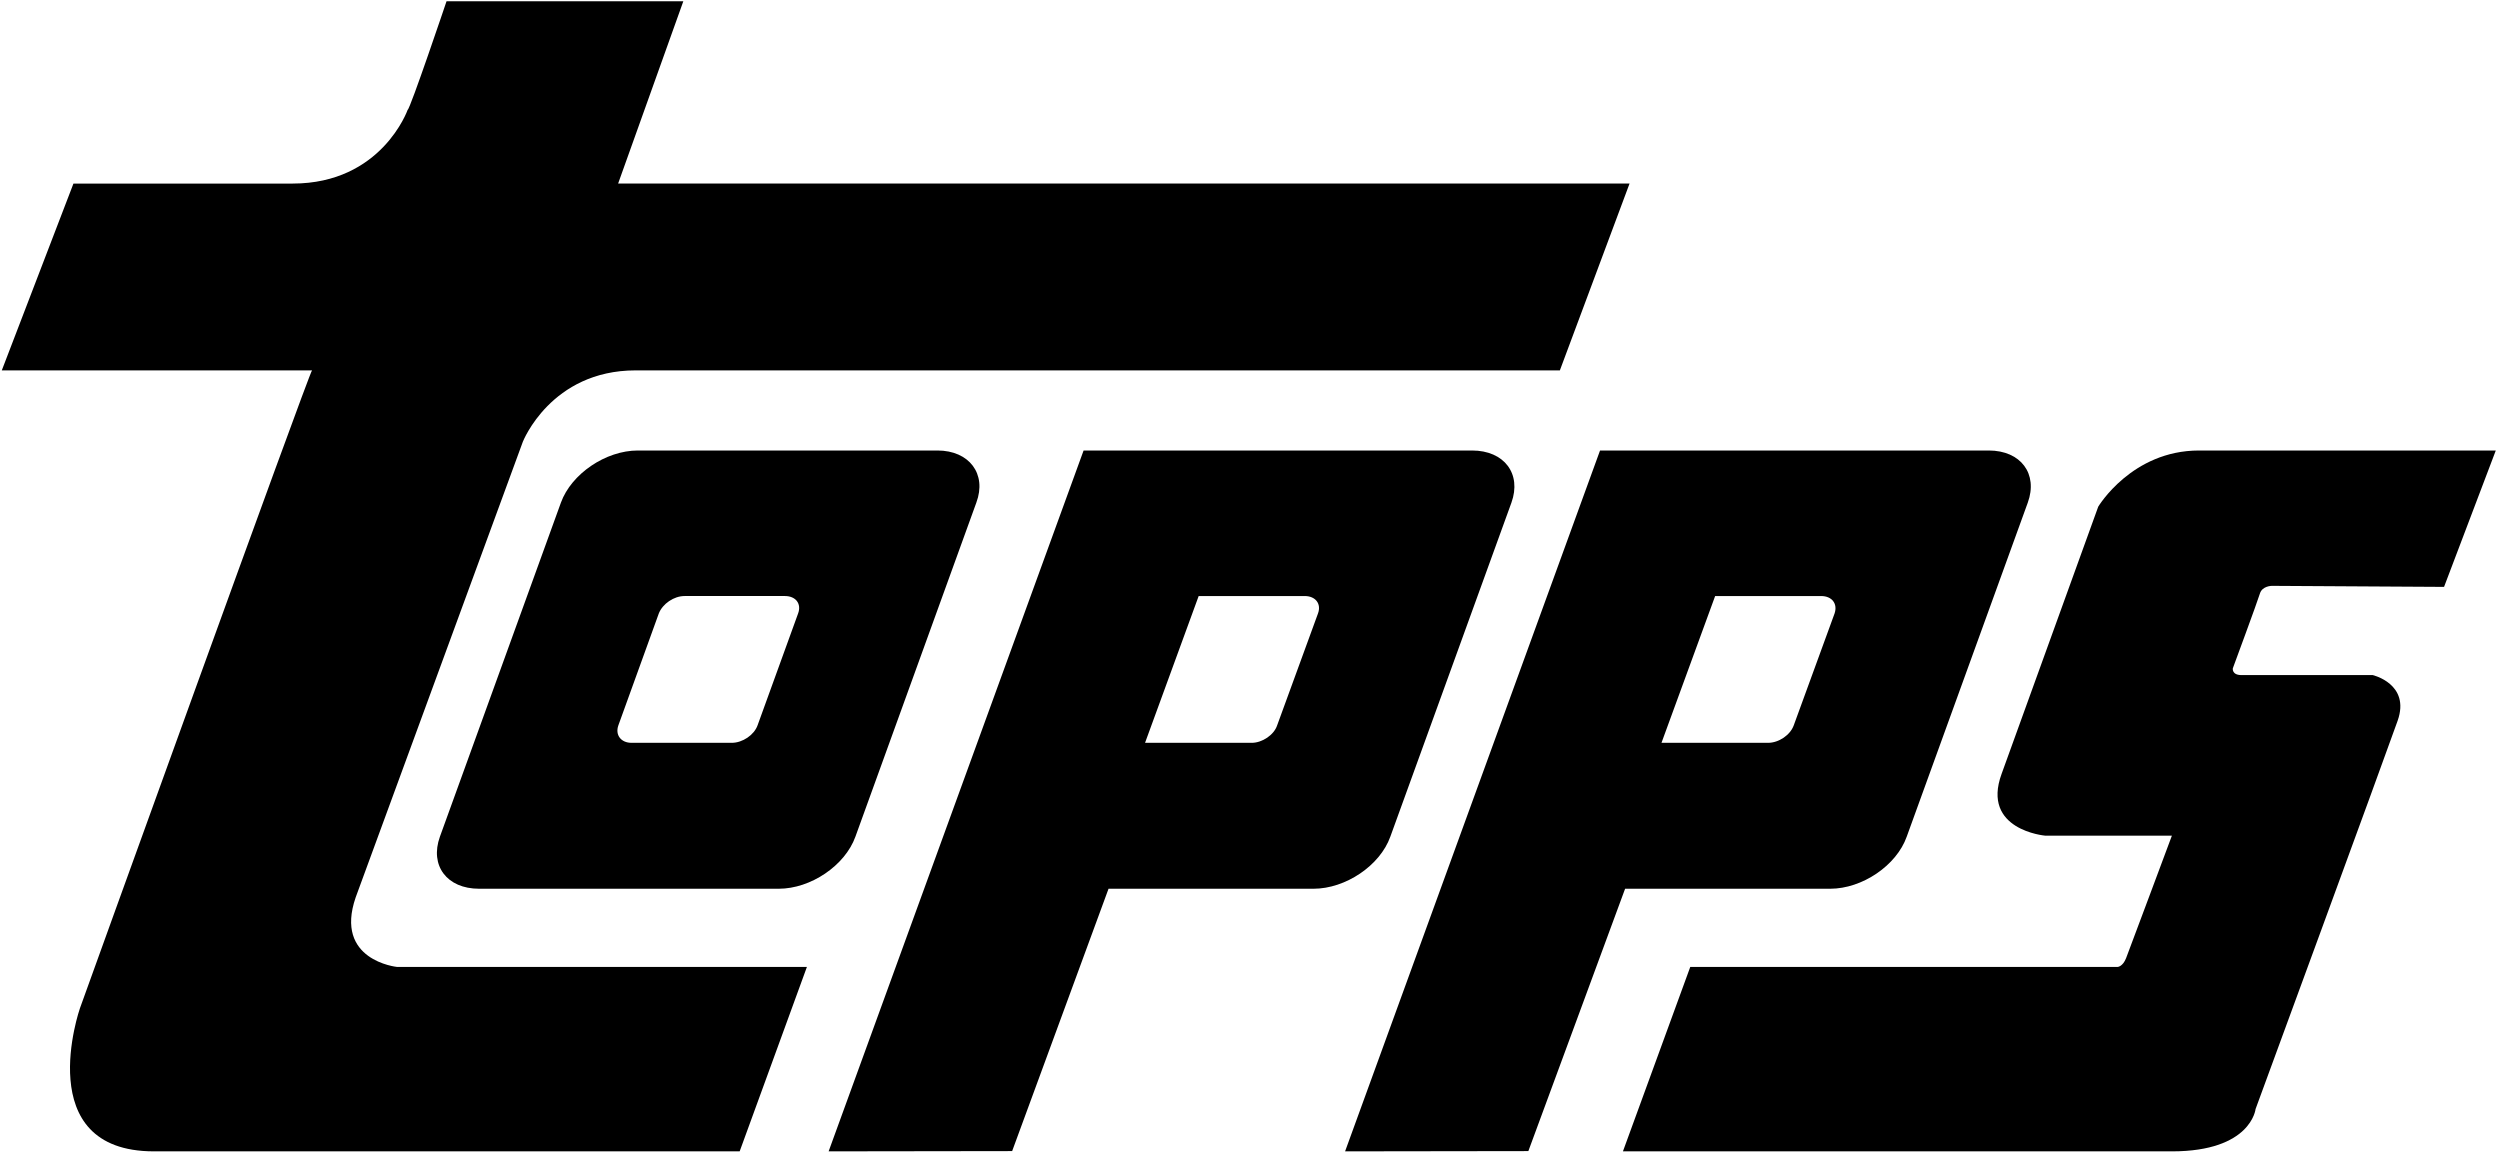
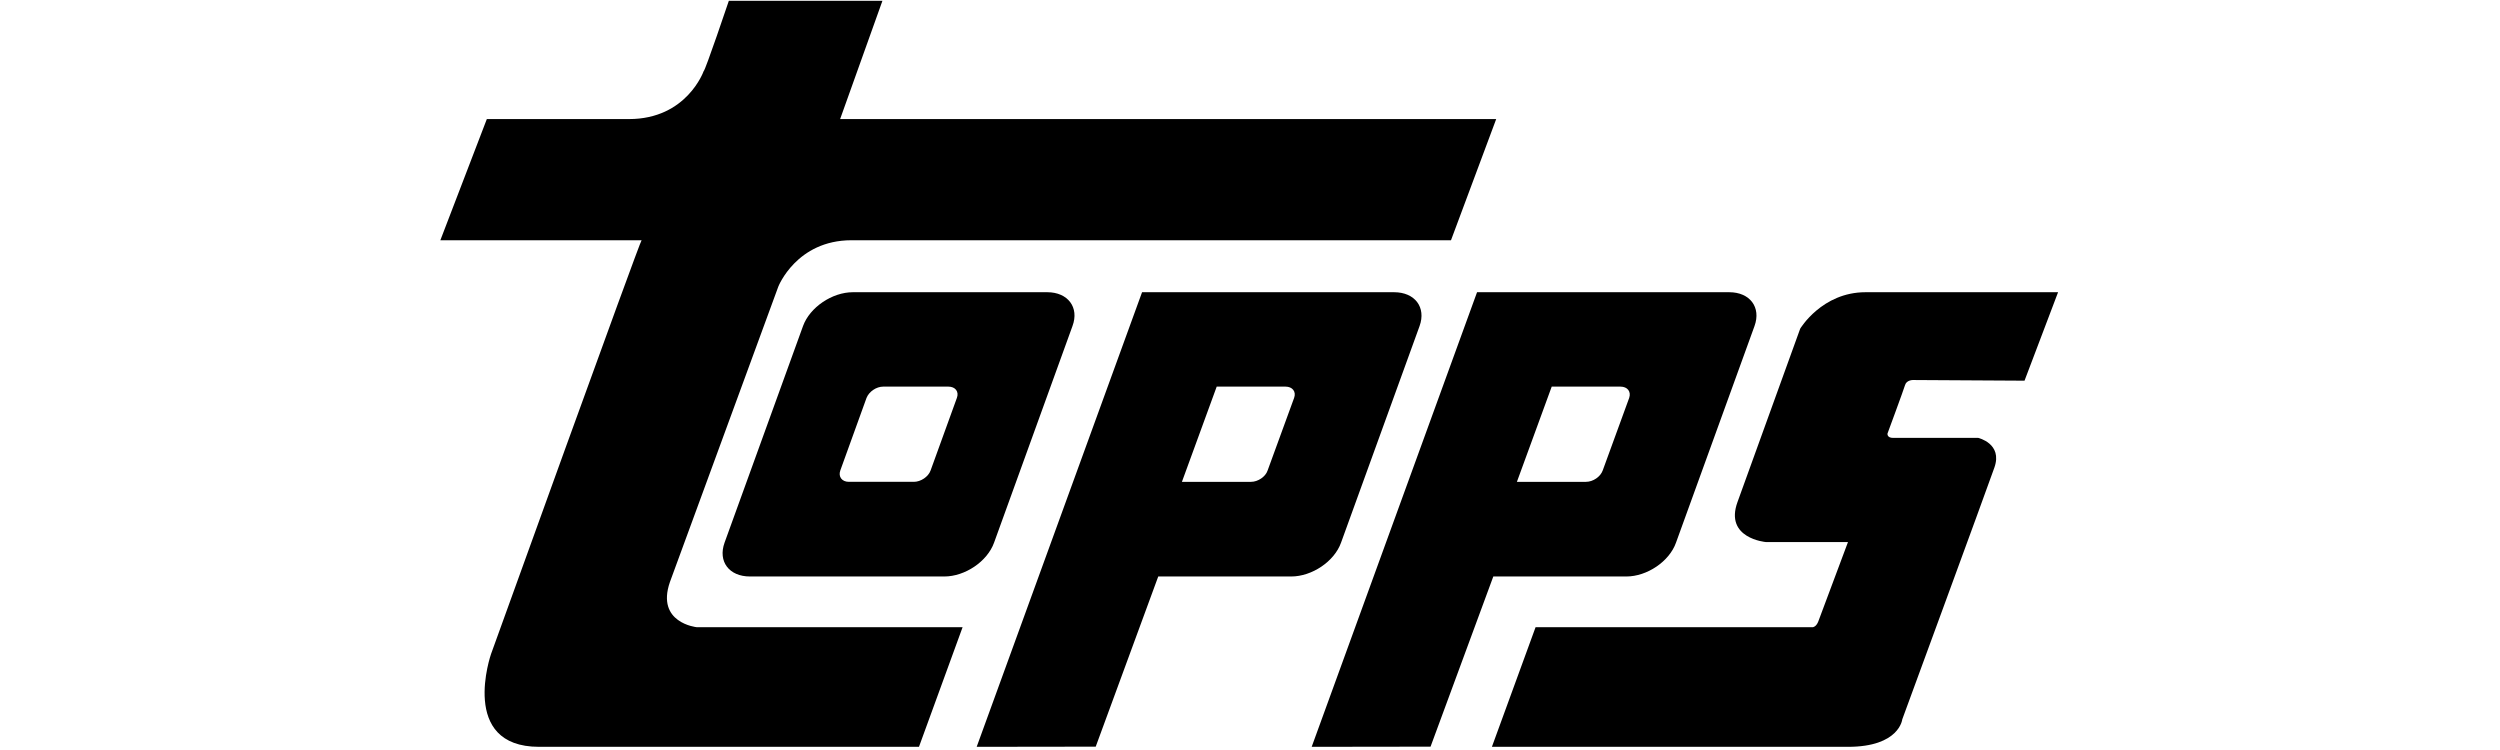
- <svg xmlns="http://www.w3.org/2000/svg" height="185" viewBox="0 0 400 185" width="400">
+ <svg xmlns="http://www.w3.org/2000/svg" height="60" viewBox="0 0 400 185" width="200">
  <g fill="#000" fill-rule="nonzero">
    <path d="m71.445.204s-5.859 17.367-6.22 17.367c0 0-4.152 11.8-18.402 11.8h-35.072l-11.465 29.891h49.641c-.341 0-37.135 102.054-37.135 102.054s-7.99 22.901 11.835 22.901h93.719l10.761-29.512h-65.61s-10.068-1.034-6.589-11.125l26.743-72.89s4.476-11.429 18.051-11.429h147.876l11.15-29.891h-161.83l10.433-29.167h-37.886z" />
    <path d="m92.837.08c-10.764 0-16.121 8.991-16.121 8.991s-12.19 33.676-15.46 42.747c-3.289 8.989 6.955 9.885 6.955 9.885h20.293s-6.793 18.219-7.33 19.602c-.524 1.343-1.329 1.401-1.329 1.401h-68.402l-10.774 29.512h87.836c12.691 0 13.386-6.771 13.386-6.771s20.659-56.233 22.73-62.129c2.078-5.9-3.984-7.304-3.984-7.304h-20.998c-1.571 0-1.39-1.076-1.39-1.076s3.968-10.734 4.333-11.961c.366-1.24 1.913-1.24 1.913-1.24l27.554.165 8.277-21.822-47.489.001z" transform="translate(259 72)" />
    <path d="m29.942 44.047 6.466-17.894c.614-1.55 2.405-2.788 4.131-2.788h16.053c1.725 0 2.683 1.237 2.105 2.788l-6.484 17.894c-.547 1.546-2.403 2.805-4.132 2.805h-16.037c-1.689 0-2.654-1.259-2.102-2.805zm3.111-43.967c-5.142 0-10.639 3.743-12.305 8.338l-19.36 53.445c-1.665 4.637 1.119 8.336 6.265 8.336h47.951c5.094 0 10.6-3.699 12.263-8.336l19.348-53.445c1.708-4.595-1.145-8.338-6.22-8.338z" transform="translate(69 72)" />
    <path d="m59.423 23.366h16.954c1.745 0 2.682 1.237 2.154 2.788l-6.528 17.894c-.551 1.546-2.376 2.805-4.128 2.805h-17.038zm-18.417-23.286-40.792 112.137 29.322-.042 15.48-41.976h32.823c5.085 0 10.6-3.699 12.238-8.336l19.37-53.445c1.665-4.595-1.111-8.338-6.246-8.338z" transform="translate(215 72)" />
    <path d="m59.787 23.366h16.974c1.712 0 2.691 1.237 2.118 2.788l-6.532 17.894c-.503 1.546-2.394 2.805-4.081 2.805h-17.059zm-18.412-23.286-40.795 112.137 29.363-.042 15.423-41.976h32.8c5.108 0 10.637-3.699 12.288-8.336l19.377-53.445c1.651-4.595-1.138-8.338-6.3-8.338z" transform="translate(132 72)" />
  </g>
</svg>
